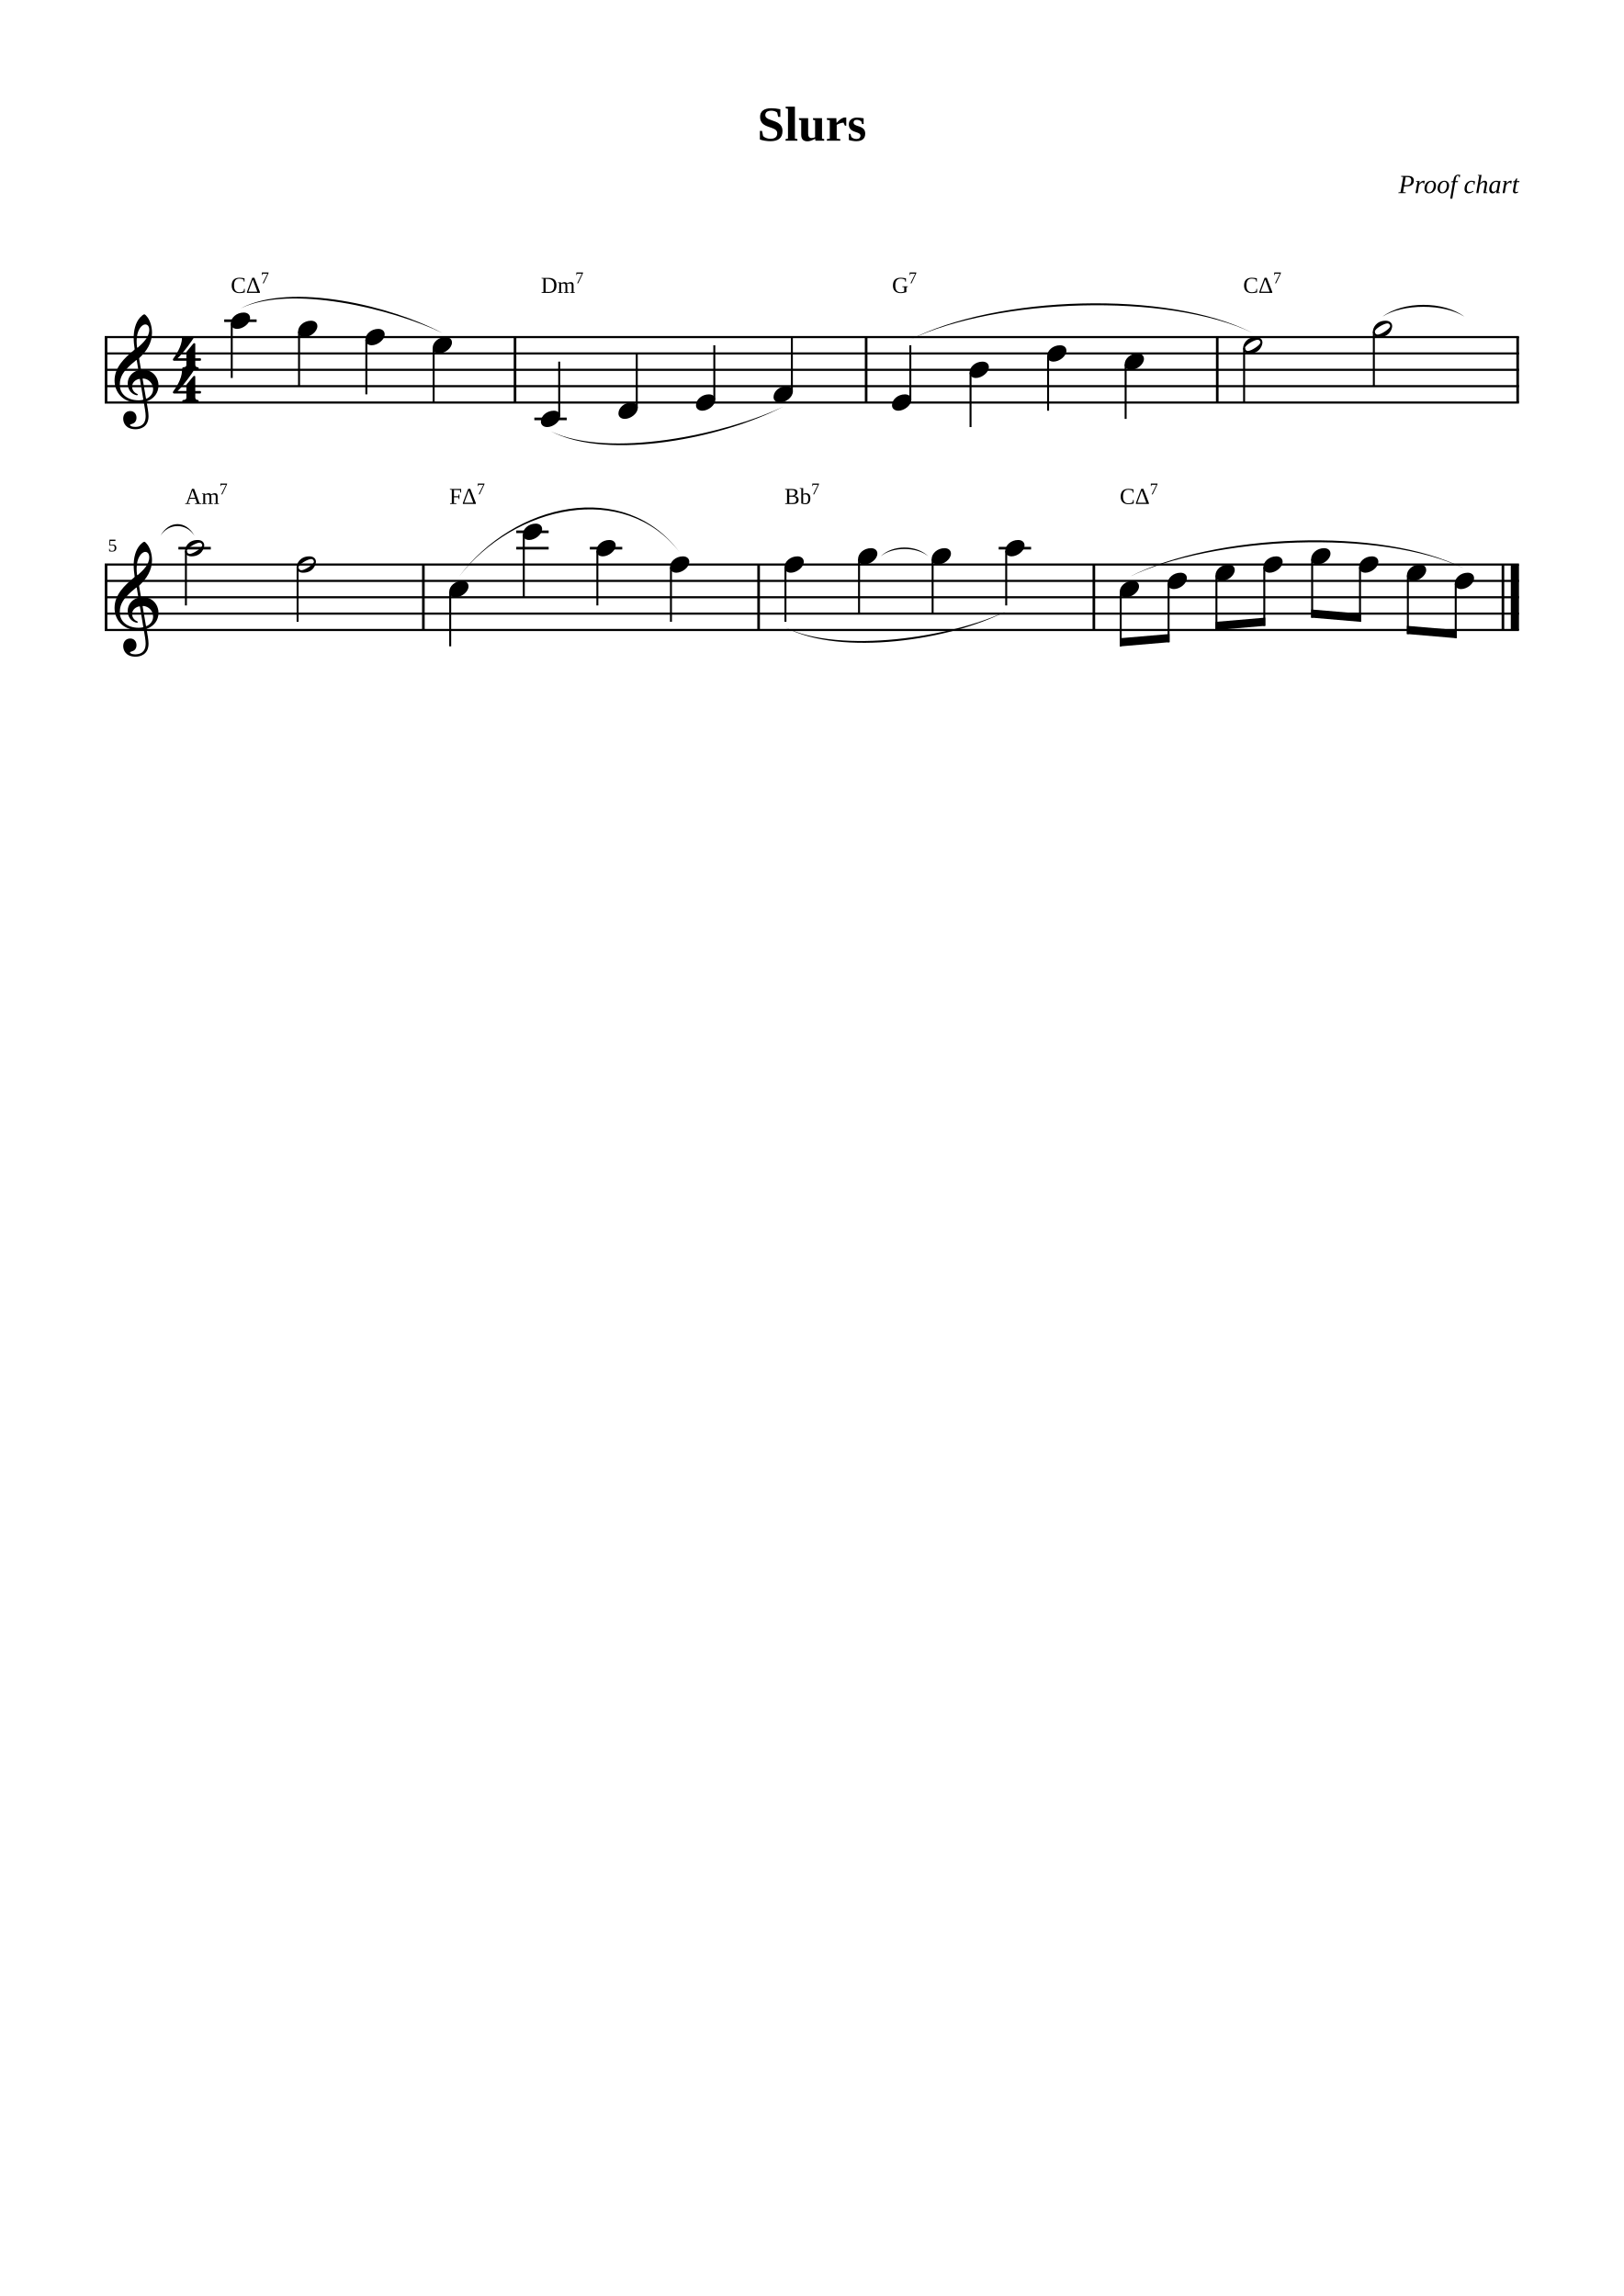
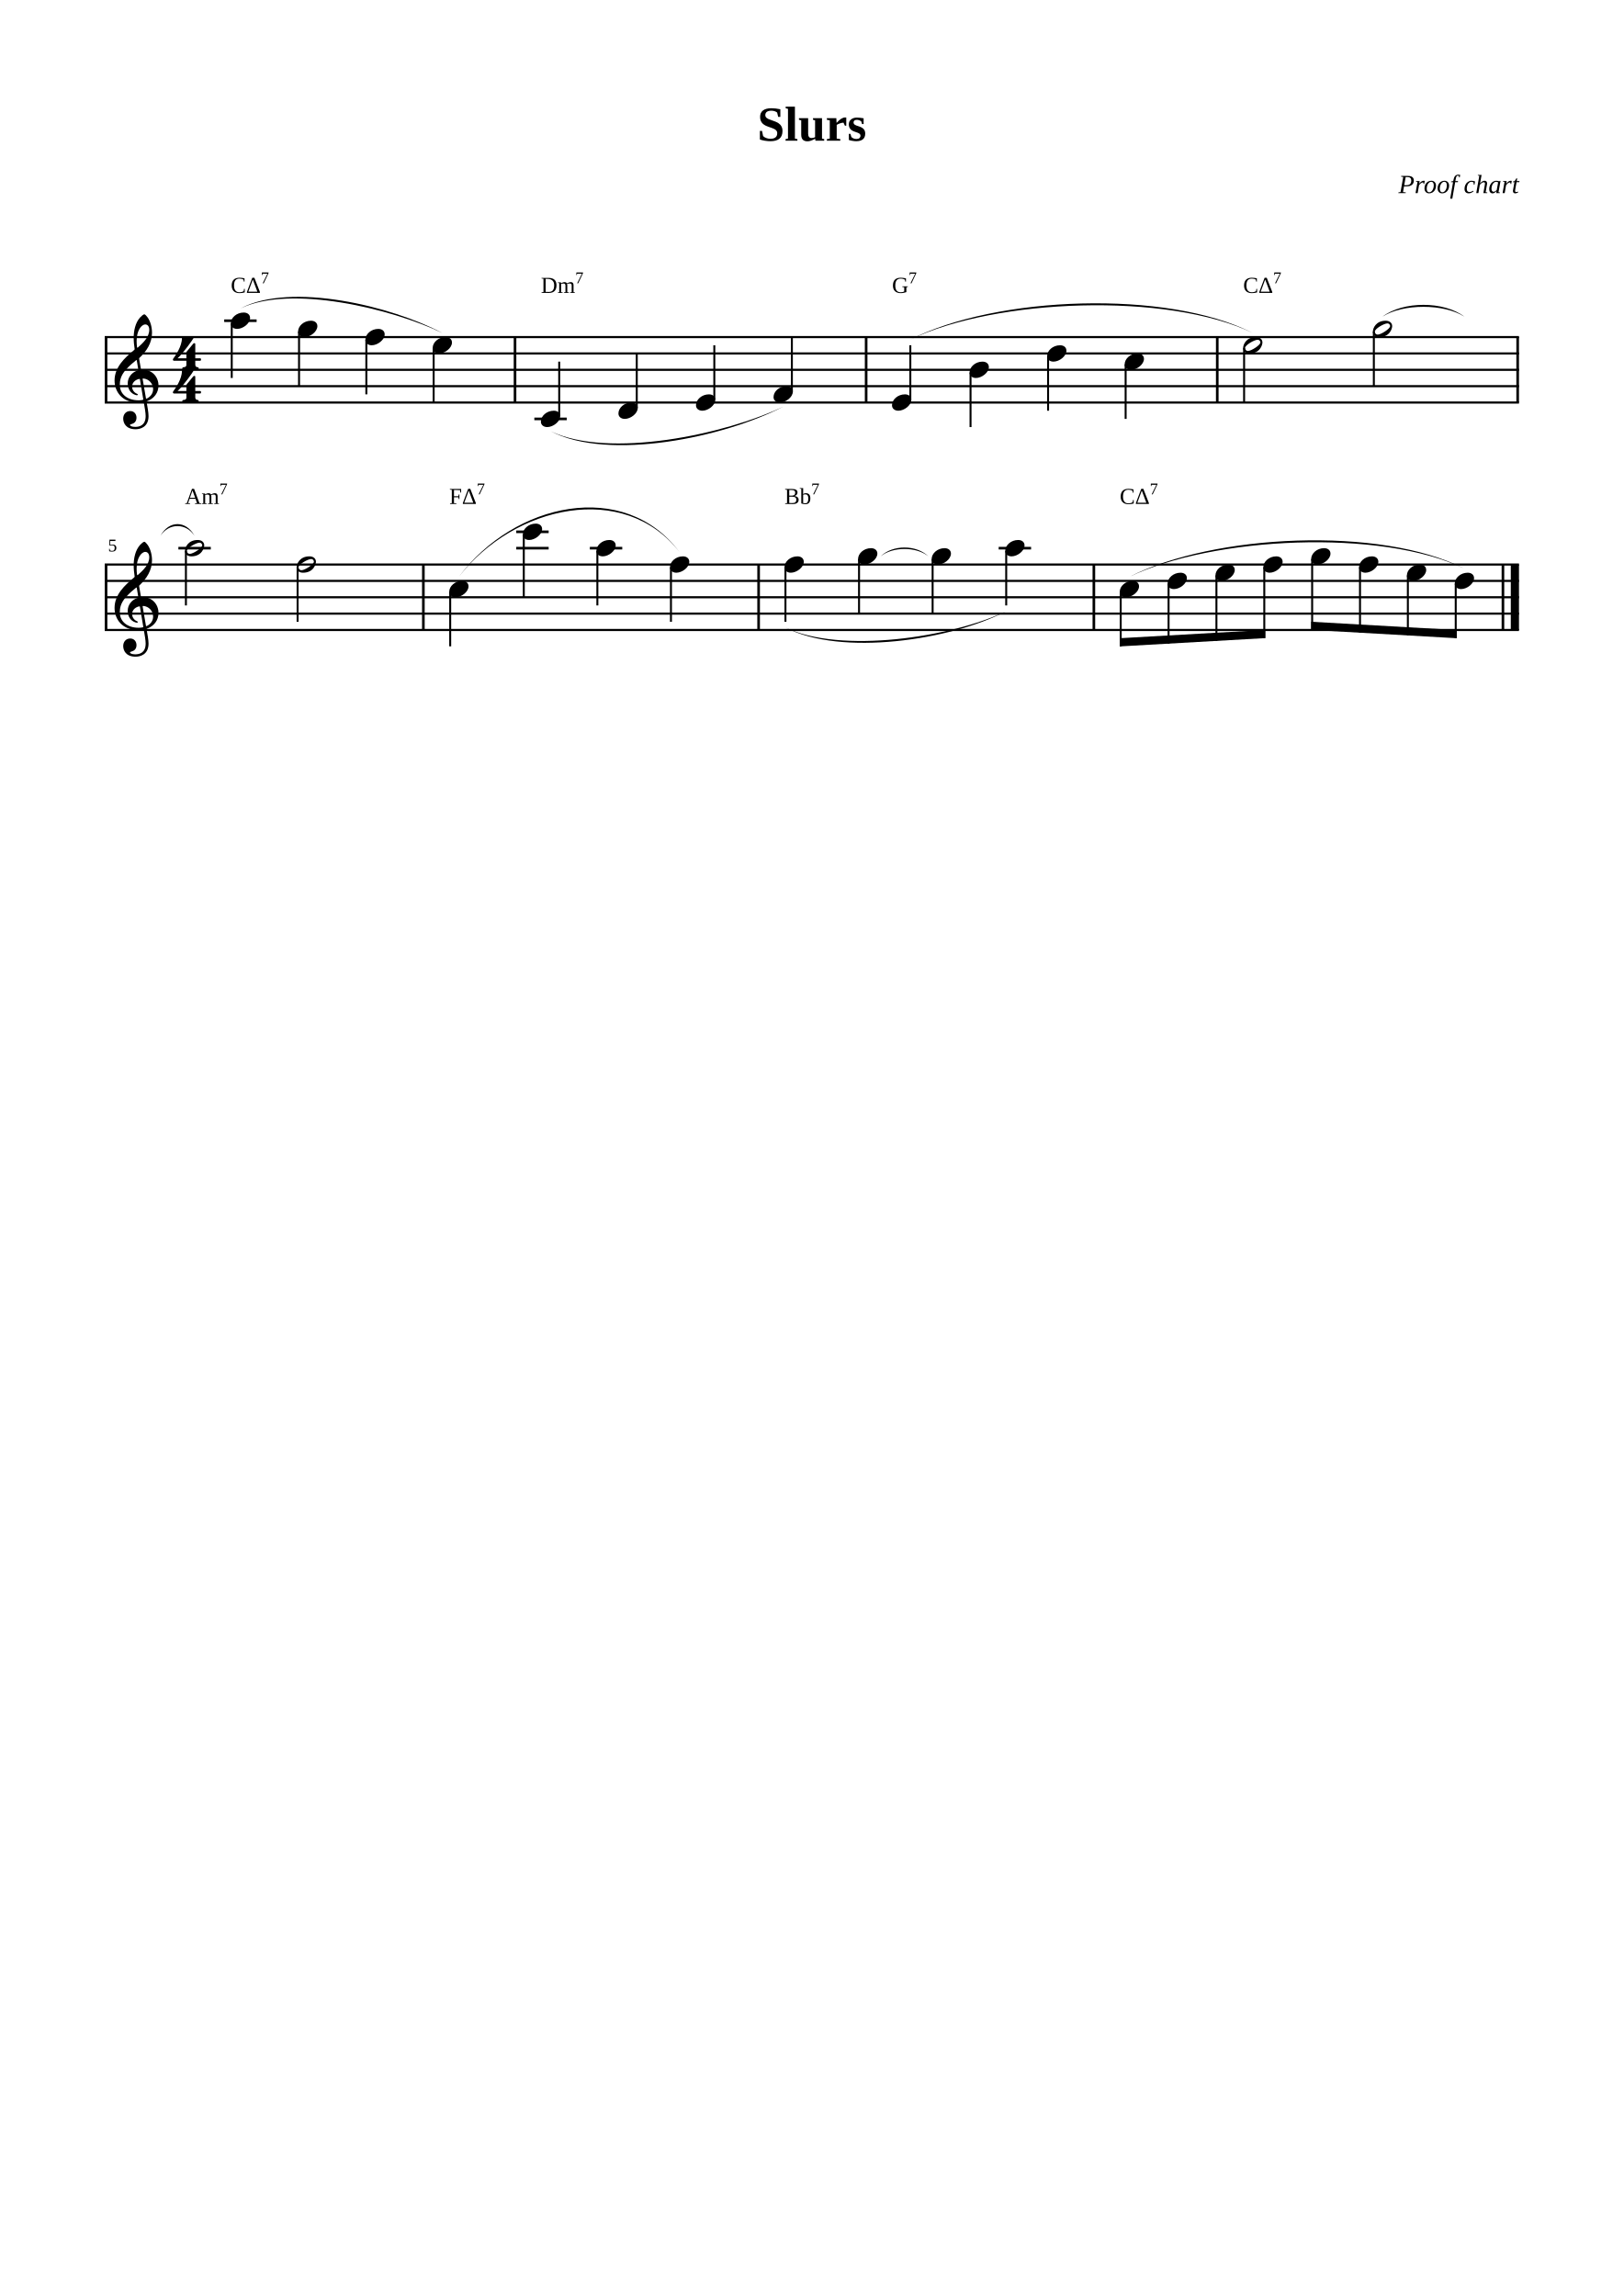
<svg xmlns="http://www.w3.org/2000/svg" viewBox="0 0 992.133 1403.15" width="595.28pt" height="841.89pt">
  <text class="se-title" x="496.067" y="86" font-family="Times New Roman, serif" font-size="30px" font-weight="bold" font-style="normal" text-anchor="middle" fill="#000000" stroke="none">Slurs</text>
  <text class="se-composer" x="928.133" y="118" font-family="Times New Roman, serif" font-size="16px" font-weight="normal" font-style="italic" text-anchor="end" fill="#000000" stroke="none">Proof chart</text>
  <rect class="se-stafflines" x="64" y="205.35" width="864.133" height="1.3" fill="#000000" />
  <rect class="se-stafflines" x="64" y="215.35" width="864.133" height="1.3" fill="#000000" />
  <rect class="se-stafflines" x="64" y="225.35" width="864.133" height="1.3" fill="#000000" />
  <rect class="se-stafflines" x="64" y="235.35" width="864.133" height="1.3" fill="#000000" />
  <rect class="se-stafflines" x="64" y="245.35" width="864.133" height="1.3" fill="#000000" />
  <rect class="se-barline se-barline-single" x="64" y="206" width="1.6" height="40" fill="#000000" />
  <path class="se-glyph se-gClef" transform="translate(70,236) scale(0.04,-0.04)" d="M376 415l25 -145c3 -18 3 -18 29 -18c147 0 241 -113 241 -241c0 -113 -67 -198 -168 -238c-14 -6 -15 -5 -13 -17c11 -62 29 -157 29 -214c0 -170 -130 -200 -197 -200c-151 0 -190 98 -190 163c0 62 40 115 107 115c61 0 96 -47 96 -102c0 -58 -36 -85 -67 -94 c-23 -7 -32 -10 -32 -17c0 -13 26 -29 80 -29c59 0 159 18 159 166c0 47 -15 134 -27 201c-2 12 -4 11 -15 9c-20 -4 -46 -6 -69 -6c-245 0 -364 165 -364 339c0 202 153 345 297 464c12 10 11 12 9 24c-7 41 -14 106 -14 164c0 104 24 229 98 311c20 22 51 48 65 48 c11 0 37 -28 52 -50c41 -60 65 -146 65 -233c0 -153 -82 -280 -190 -381c-6 -6 -8 -7 -6 -19zM470 943c-61 0 -133 -96 -133 -252c0 -32 2 -66 6 -92c2 -13 6 -14 13 -8c79 69 174 159 174 270c0 55 -27 82 -60 82zM361 262l-21 128c-2 11 -4 12 -14 4 c-47 -38 -93 -75 -153 -142c-83 -94 -93 -173 -93 -232c0 -139 113 -236 288 -236c20 0 40 2 56 5c15 3 16 3 14 14l-50 298c-2 11 -4 12 -20 8c-61 -17 -100 -60 -100 -117c0 -46 30 -89 72 -107c7 -3 15 -6 15 -13c0 -6 -4 -11 -12 -11c-7 0 -19 3 -27 6 c-68 23 -115 87 -115 177c0 85 57 164 145 194c18 6 18 5 15 24zM430 103l49 -285c2 -12 4 -12 16 -6c56 28 94 79 94 142c0 88 -67 156 -148 163c-12 1 -13 -2 -11 -14z" fill="#000000" stroke="none" />
  <path class="se-glyph se-timeSig4" transform="translate(104.84,216) scale(0.04,-0.04)" d="M362 -74h73c11 0 15 -7 15 -19s-5 -19 -15 -19h-73v-59c0 -32 21 -38 31 -38s22 -6 22 -20s-10 -21 -20 -21h-213c-15 0 -19 11 -19 21s7 19 23 19c18 0 40 8 40 35v63h-186c-12 0 -20 7 -20 17c0 3 1 7 3 12l1 1v1l6 8c30 42 128 181 128 305c0 16 14 19 23 19 c8 0 53 -2 71 -2s59 2 68 2c8 0 15 -6 15 -15l-1 -3c-3 -12 -163 -239 -243 -307h135v84c0 12 5 18 9 23l95 115c6 7 11 9 20 9c11 0 12 -9 12 -17v-214z" fill="#000000" stroke="none" />
  <path class="se-glyph se-timeSig4" transform="translate(104.84,236) scale(0.04,-0.04)" d="M362 -74h73c11 0 15 -7 15 -19s-5 -19 -15 -19h-73v-59c0 -32 21 -38 31 -38s22 -6 22 -20s-10 -21 -20 -21h-213c-15 0 -19 11 -19 21s7 19 23 19c18 0 40 8 40 35v63h-186c-12 0 -20 7 -20 17c0 3 1 7 3 12l1 1v1l6 8c30 42 128 181 128 305c0 16 14 19 23 19 c8 0 53 -2 71 -2s59 2 68 2c8 0 15 -6 15 -15l-1 -3c-3 -12 -163 -239 -243 -307h135v84c0 12 5 18 9 23l95 115c6 7 11 9 20 9c11 0 12 -9 12 -17v-214z" fill="#000000" stroke="none" />
  <text class="se-chord" x="141" y="179" font-family="Times New Roman, serif" font-size="14px" font-weight="normal" font-style="normal" text-anchor="start" fill="#000000" stroke="none">CΔ<tspan font-size="10.08px" dy="-5.88">7</tspan>
  </text>
  <rect class="se-ledgerline" x="137" y="195.2" width="19.8" height="1.6" fill="#000000" />
  <path class="se-glyph se-noteheadBlack" transform="translate(141,196) scale(0.04,-0.04)" d="M97 -125c-54 0 -97 31 -97 83c0 86 88 167 198 167c57 0 97 -32 97 -83c0 -85 -109 -167 -198 -167z" fill="#000000" stroke="none" />
  <rect class="se-stem" x="141" y="197.68" width="1.2" height="33.32" fill="#000000" />
  <path class="se-glyph se-noteheadBlack" transform="translate(182.123,201) scale(0.04,-0.04)" d="M97 -125c-54 0 -97 31 -97 83c0 86 88 167 198 167c57 0 97 -32 97 -83c0 -85 -109 -167 -198 -167z" fill="#000000" stroke="none" />
  <rect class="se-stem" x="182.123" y="202.68" width="1.2" height="33.32" fill="#000000" />
  <path class="se-glyph se-noteheadBlack" transform="translate(223.246,206) scale(0.04,-0.04)" d="M97 -125c-54 0 -97 31 -97 83c0 86 88 167 198 167c57 0 97 -32 97 -83c0 -85 -109 -167 -198 -167z" fill="#000000" stroke="none" />
  <rect class="se-stem" x="223.246" y="207.68" width="1.2" height="33.32" fill="#000000" />
  <path class="se-glyph se-noteheadBlack" transform="translate(264.369,211) scale(0.04,-0.04)" d="M97 -125c-54 0 -97 31 -97 83c0 86 88 167 198 167c57 0 97 -32 97 -83c0 -85 -109 -167 -198 -167z" fill="#000000" stroke="none" />
  <rect class="se-stem" x="264.369" y="212.68" width="1.2" height="33.32" fill="#000000" />
  <rect class="se-barline se-barline-single" x="313.893" y="206" width="1.6" height="40" fill="#000000" />
  <text class="se-chord" x="330.493" y="179" font-family="Times New Roman, serif" font-size="14px" font-weight="normal" font-style="normal" text-anchor="start" fill="#000000" stroke="none">Dm<tspan font-size="10.08px" dy="-5.88">7</tspan>
  </text>
  <rect class="se-ledgerline" x="326.493" y="255.2" width="19.8" height="1.6" fill="#000000" />
  <path class="se-glyph se-noteheadBlack" transform="translate(330.493,256) scale(0.04,-0.04)" d="M97 -125c-54 0 -97 31 -97 83c0 86 88 167 198 167c57 0 97 -32 97 -83c0 -85 -109 -167 -198 -167z" fill="#000000" stroke="none" />
  <rect class="se-stem" x="341.093" y="221" width="1.2" height="33.32" fill="#000000" />
  <path class="se-glyph se-noteheadBlack" transform="translate(377.878,251) scale(0.04,-0.04)" d="M97 -125c-54 0 -97 31 -97 83c0 86 88 167 198 167c57 0 97 -32 97 -83c0 -85 -109 -167 -198 -167z" fill="#000000" stroke="none" />
  <rect class="se-stem" x="388.478" y="216" width="1.2" height="33.32" fill="#000000" />
  <path class="se-glyph se-noteheadBlack" transform="translate(425.264,246) scale(0.04,-0.04)" d="M97 -125c-54 0 -97 31 -97 83c0 86 88 167 198 167c57 0 97 -32 97 -83c0 -85 -109 -167 -198 -167z" fill="#000000" stroke="none" />
  <rect class="se-stem" x="435.864" y="211" width="1.2" height="33.32" fill="#000000" />
  <path class="se-glyph se-noteheadBlack" transform="translate(472.65,241) scale(0.04,-0.04)" d="M97 -125c-54 0 -97 31 -97 83c0 86 88 167 198 167c57 0 97 -32 97 -83c0 -85 -109 -167 -198 -167z" fill="#000000" stroke="none" />
  <rect class="se-stem" x="483.25" y="206" width="1.2" height="33.32" fill="#000000" />
  <rect class="se-barline se-barline-single" x="528.436" y="206" width="1.6" height="40" fill="#000000" />
  <text class="se-chord" x="545.036" y="179" font-family="Times New Roman, serif" font-size="14px" font-weight="normal" font-style="normal" text-anchor="start" fill="#000000" stroke="none">G<tspan font-size="10.08px" dy="-5.88">7</tspan>
  </text>
  <path class="se-glyph se-noteheadBlack" transform="translate(545.036,246) scale(0.04,-0.04)" d="M97 -125c-54 0 -97 31 -97 83c0 86 88 167 198 167c57 0 97 -32 97 -83c0 -85 -109 -167 -198 -167z" fill="#000000" stroke="none" />
  <rect class="se-stem" x="555.636" y="211" width="1.2" height="33.32" fill="#000000" />
  <path class="se-glyph se-noteheadBlack" transform="translate(592.422,226) scale(0.04,-0.04)" d="M97 -125c-54 0 -97 31 -97 83c0 86 88 167 198 167c57 0 97 -32 97 -83c0 -85 -109 -167 -198 -167z" fill="#000000" stroke="none" />
  <rect class="se-stem" x="592.422" y="227.68" width="1.2" height="33.32" fill="#000000" />
  <path class="se-glyph se-noteheadBlack" transform="translate(639.808,216) scale(0.04,-0.04)" d="M97 -125c-54 0 -97 31 -97 83c0 86 88 167 198 167c57 0 97 -32 97 -83c0 -85 -109 -167 -198 -167z" fill="#000000" stroke="none" />
  <rect class="se-stem" x="639.808" y="217.68" width="1.2" height="33.32" fill="#000000" />
  <path class="se-glyph se-noteheadBlack" transform="translate(687.194,221) scale(0.04,-0.04)" d="M97 -125c-54 0 -97 31 -97 83c0 86 88 167 198 167c57 0 97 -32 97 -83c0 -85 -109 -167 -198 -167z" fill="#000000" stroke="none" />
  <rect class="se-stem" x="687.194" y="222.68" width="1.2" height="33.32" fill="#000000" />
  <rect class="se-barline se-barline-single" x="742.979" y="206" width="1.6" height="40" fill="#000000" />
  <text class="se-chord" x="759.579" y="179" font-family="Times New Roman, serif" font-size="14px" font-weight="normal" font-style="normal" text-anchor="start" fill="#000000" stroke="none">CΔ<tspan font-size="10.08px" dy="-5.88">7</tspan>
  </text>
  <path class="se-glyph se-noteheadHalf" transform="translate(759.579,211) scale(0.04,-0.04)" d="M97 -125c-55 0 -97 30 -97 83c0 52 47 167 196 167c58 0 99 -32 99 -83c0 -33 -33 -167 -198 -167zM75 -87c48 0 189 88 189 131c0 7 -3 13 -6 19c-7 12 -18 21 -37 21c-47 0 -192 -79 -192 -128c0 -7 3 -14 6 -20c7 -12 19 -23 40 -23z" fill="#000000" stroke="none" />
  <rect class="se-stem" x="759.579" y="212.68" width="1.2" height="33.32" fill="#000000" />
  <path class="se-glyph se-noteheadHalf" transform="translate(838.856,201) scale(0.04,-0.04)" d="M97 -125c-55 0 -97 30 -97 83c0 52 47 167 196 167c58 0 99 -32 99 -83c0 -33 -33 -167 -198 -167zM75 -87c48 0 189 88 189 131c0 7 -3 13 -6 19c-7 12 -18 21 -37 21c-47 0 -192 -79 -192 -128c0 -7 3 -14 6 -20c7 -12 19 -23 40 -23z" fill="#000000" stroke="none" />
  <rect class="se-stem" x="838.856" y="202.68" width="1.2" height="33.32" fill="#000000" />
  <rect class="se-barline se-barline-single" x="926.533" y="206" width="1.6" height="40" fill="#000000" />
  <path class="se-slur" d="M146.9 188.5C177.742 173.696 239.427 188.696 270.269 203.5C239.427 187.096 177.742 172.096 146.9 188.5Z" fill="#000000" stroke="none" />
  <path class="se-slur" d="M336.393 263.5C371.932 280.559 443.011 265.559 478.55 248.5C443.011 267.159 371.932 282.159 336.393 263.5Z" fill="#000000" stroke="none" />
  <path class="se-slur" d="M556.236 207.5C608.547 182.391 713.169 178.391 765.479 203.5C713.169 176.791 608.547 180.791 556.236 207.5Z" fill="#000000" stroke="none" />
  <path class="se-slur" d="M844.756 193.5C857.256 185.5 882.256 185.5 894.756 193.5C882.256 183.9 857.256 183.9 844.756 193.5Z" fill="#000000" stroke="none" />
  <rect class="se-stafflines" x="64" y="344.35" width="864.133" height="1.3" fill="#000000" />
  <rect class="se-stafflines" x="64" y="354.35" width="864.133" height="1.3" fill="#000000" />
  <rect class="se-stafflines" x="64" y="364.35" width="864.133" height="1.3" fill="#000000" />
  <rect class="se-stafflines" x="64" y="374.35" width="864.133" height="1.3" fill="#000000" />
  <rect class="se-stafflines" x="64" y="384.35" width="864.133" height="1.3" fill="#000000" />
  <rect class="se-barline se-barline-single" x="64" y="345" width="1.6" height="40" fill="#000000" />
  <path class="se-glyph se-gClef" transform="translate(70,375) scale(0.04,-0.04)" d="M376 415l25 -145c3 -18 3 -18 29 -18c147 0 241 -113 241 -241c0 -113 -67 -198 -168 -238c-14 -6 -15 -5 -13 -17c11 -62 29 -157 29 -214c0 -170 -130 -200 -197 -200c-151 0 -190 98 -190 163c0 62 40 115 107 115c61 0 96 -47 96 -102c0 -58 -36 -85 -67 -94 c-23 -7 -32 -10 -32 -17c0 -13 26 -29 80 -29c59 0 159 18 159 166c0 47 -15 134 -27 201c-2 12 -4 11 -15 9c-20 -4 -46 -6 -69 -6c-245 0 -364 165 -364 339c0 202 153 345 297 464c12 10 11 12 9 24c-7 41 -14 106 -14 164c0 104 24 229 98 311c20 22 51 48 65 48 c11 0 37 -28 52 -50c41 -60 65 -146 65 -233c0 -153 -82 -280 -190 -381c-6 -6 -8 -7 -6 -19zM470 943c-61 0 -133 -96 -133 -252c0 -32 2 -66 6 -92c2 -13 6 -14 13 -8c79 69 174 159 174 270c0 55 -27 82 -60 82zM361 262l-21 128c-2 11 -4 12 -14 4 c-47 -38 -93 -75 -153 -142c-83 -94 -93 -173 -93 -232c0 -139 113 -236 288 -236c20 0 40 2 56 5c15 3 16 3 14 14l-50 298c-2 11 -4 12 -20 8c-61 -17 -100 -60 -100 -117c0 -46 30 -89 72 -107c7 -3 15 -6 15 -13c0 -6 -4 -11 -12 -11c-7 0 -19 3 -27 6 c-68 23 -115 87 -115 177c0 85 57 164 145 194c18 6 18 5 15 24zM430 103l49 -285c2 -12 4 -12 16 -6c56 28 94 79 94 142c0 88 -67 156 -148 163c-12 1 -13 -2 -11 -14z" fill="#000000" stroke="none" />
  <text class="se-barnumber" x="66" y="337" font-family="Times New Roman, serif" font-size="11px" font-weight="normal" font-style="normal" text-anchor="start" fill="#000000" stroke="none">5</text>
  <text class="se-chord" x="113" y="308" font-family="Times New Roman, serif" font-size="14px" font-weight="normal" font-style="normal" text-anchor="start" fill="#000000" stroke="none">Am<tspan font-size="10.08px" dy="-5.88">7</tspan>
  </text>
  <rect class="se-ledgerline" x="109" y="334.2" width="19.8" height="1.6" fill="#000000" />
  <path class="se-glyph se-noteheadHalf" transform="translate(113,335) scale(0.04,-0.04)" d="M97 -125c-55 0 -97 30 -97 83c0 52 47 167 196 167c58 0 99 -32 99 -83c0 -33 -33 -167 -198 -167zM75 -87c48 0 189 88 189 131c0 7 -3 13 -6 19c-7 12 -18 21 -37 21c-47 0 -192 -79 -192 -128c0 -7 3 -14 6 -20c7 -12 19 -23 40 -23z" fill="#000000" stroke="none" />
  <rect class="se-stem" x="113" y="336.68" width="1.2" height="33.32" fill="#000000" />
  <path class="se-glyph se-noteheadHalf" transform="translate(181.242,345) scale(0.04,-0.04)" d="M97 -125c-55 0 -97 30 -97 83c0 52 47 167 196 167c58 0 99 -32 99 -83c0 -33 -33 -167 -198 -167zM75 -87c48 0 189 88 189 131c0 7 -3 13 -6 19c-7 12 -18 21 -37 21c-47 0 -192 -79 -192 -128c0 -7 3 -14 6 -20c7 -12 19 -23 40 -23z" fill="#000000" stroke="none" />
  <rect class="se-stem" x="181.242" y="346.68" width="1.2" height="33.32" fill="#000000" />
  <rect class="se-barline se-barline-single" x="257.885" y="345" width="1.6" height="40" fill="#000000" />
  <text class="se-chord" x="274.485" y="308" font-family="Times New Roman, serif" font-size="14px" font-weight="normal" font-style="normal" text-anchor="start" fill="#000000" stroke="none">FΔ<tspan font-size="10.08px" dy="-5.88">7</tspan>
  </text>
  <path class="se-glyph se-noteheadBlack" transform="translate(274.485,360) scale(0.04,-0.04)" d="M97 -125c-54 0 -97 31 -97 83c0 86 88 167 198 167c57 0 97 -32 97 -83c0 -85 -109 -167 -198 -167z" fill="#000000" stroke="none" />
  <rect class="se-stem" x="274.485" y="361.68" width="1.2" height="33.32" fill="#000000" />
  <rect class="se-ledgerline" x="315.447" y="334.2" width="19.8" height="1.6" fill="#000000" />
  <rect class="se-ledgerline" x="315.447" y="324.2" width="19.8" height="1.6" fill="#000000" />
  <path class="se-glyph se-noteheadBlack" transform="translate(319.447,325) scale(0.04,-0.04)" d="M97 -125c-54 0 -97 31 -97 83c0 86 88 167 198 167c57 0 97 -32 97 -83c0 -85 -109 -167 -198 -167z" fill="#000000" stroke="none" />
  <rect class="se-stem" x="319.447" y="326.68" width="1.2" height="38.32" fill="#000000" />
  <rect class="se-ledgerline" x="360.409" y="334.2" width="19.8" height="1.6" fill="#000000" />
  <path class="se-glyph se-noteheadBlack" transform="translate(364.409,335) scale(0.04,-0.04)" d="M97 -125c-54 0 -97 31 -97 83c0 86 88 167 198 167c57 0 97 -32 97 -83c0 -85 -109 -167 -198 -167z" fill="#000000" stroke="none" />
  <rect class="se-stem" x="364.409" y="336.68" width="1.2" height="33.32" fill="#000000" />
  <path class="se-glyph se-noteheadBlack" transform="translate(409.371,345) scale(0.04,-0.04)" d="M97 -125c-54 0 -97 31 -97 83c0 86 88 167 198 167c57 0 97 -32 97 -83c0 -85 -109 -167 -198 -167z" fill="#000000" stroke="none" />
  <rect class="se-stem" x="409.371" y="346.68" width="1.2" height="33.32" fill="#000000" />
  <rect class="se-barline se-barline-single" x="462.734" y="345" width="1.6" height="40" fill="#000000" />
  <text class="se-chord" x="479.334" y="308" font-family="Times New Roman, serif" font-size="14px" font-weight="normal" font-style="normal" text-anchor="start" fill="#000000" stroke="none">Bb<tspan font-size="10.08px" dy="-5.88">7</tspan>
  </text>
  <path class="se-glyph se-noteheadBlack" transform="translate(479.334,345) scale(0.04,-0.04)" d="M97 -125c-54 0 -97 31 -97 83c0 86 88 167 198 167c57 0 97 -32 97 -83c0 -85 -109 -167 -198 -167z" fill="#000000" stroke="none" />
  <rect class="se-stem" x="479.334" y="346.68" width="1.2" height="33.32" fill="#000000" />
  <path class="se-glyph se-noteheadBlack" transform="translate(524.296,340) scale(0.04,-0.04)" d="M97 -125c-54 0 -97 31 -97 83c0 86 88 167 198 167c57 0 97 -32 97 -83c0 -85 -109 -167 -198 -167z" fill="#000000" stroke="none" />
  <rect class="se-stem" x="524.296" y="341.68" width="1.2" height="33.32" fill="#000000" />
  <path class="se-glyph se-noteheadBlack" transform="translate(569.258,340) scale(0.04,-0.04)" d="M97 -125c-54 0 -97 31 -97 83c0 86 88 167 198 167c57 0 97 -32 97 -83c0 -85 -109 -167 -198 -167z" fill="#000000" stroke="none" />
  <rect class="se-stem" x="569.258" y="341.68" width="1.2" height="33.32" fill="#000000" />
  <rect class="se-ledgerline" x="610.22" y="334.2" width="19.8" height="1.6" fill="#000000" />
  <path class="se-glyph se-noteheadBlack" transform="translate(614.22,335) scale(0.04,-0.04)" d="M97 -125c-54 0 -97 31 -97 83c0 86 88 167 198 167c57 0 97 -32 97 -83c0 -85 -109 -167 -198 -167z" fill="#000000" stroke="none" />
  <rect class="se-stem" x="614.22" y="336.68" width="1.2" height="33.32" fill="#000000" />
  <rect class="se-barline se-barline-single" x="667.582" y="345" width="1.6" height="40" fill="#000000" />
  <text class="se-chord" x="684.182" y="308" font-family="Times New Roman, serif" font-size="14px" font-weight="normal" font-style="normal" text-anchor="start" fill="#000000" stroke="none">CΔ<tspan font-size="10.08px" dy="-5.88">7</tspan>
  </text>
  <path class="se-glyph se-noteheadBlack" transform="translate(684.182,360) scale(0.04,-0.04)" d="M97 -125c-54 0 -97 31 -97 83c0 86 88 167 198 167c57 0 97 -32 97 -83c0 -85 -109 -167 -198 -167z" fill="#000000" stroke="none" />
  <rect class="se-stem" x="684.182" y="361.68" width="1.2" height="33.32" fill="#000000" />
  <path class="se-glyph se-noteheadBlack" transform="translate(713.426,355) scale(0.04,-0.04)" d="M97 -125c-54 0 -97 31 -97 83c0 86 88 167 198 167c57 0 97 -32 97 -83c0 -85 -109 -167 -198 -167z" fill="#000000" stroke="none" />
-   <rect class="se-stem" x="713.426" y="356.68" width="1.2" height="35.82" fill="#000000" />
+   <rect class="se-stem" x="713.426" y="356.68" width="1.2" height="36.653" fill="#000000" />
  <path class="se-glyph se-noteheadBlack" transform="translate(742.67,350) scale(0.04,-0.04)" d="M97 -125c-54 0 -97 31 -97 83c0 86 88 167 198 167c57 0 97 -32 97 -83c0 -85 -109 -167 -198 -167z" fill="#000000" stroke="none" />
-   <rect class="se-stem" x="742.67" y="351.68" width="1.2" height="33.32" fill="#000000" />
+   <rect class="se-stem" x="742.67" y="351.68" width="1.2" height="39.987" fill="#000000" />
  <path class="se-glyph se-noteheadBlack" transform="translate(771.914,345) scale(0.04,-0.04)" d="M97 -125c-54 0 -97 31 -97 83c0 86 88 167 198 167c57 0 97 -32 97 -83c0 -85 -109 -167 -198 -167z" fill="#000000" stroke="none" />
-   <rect class="se-stem" x="771.914" y="346.68" width="1.2" height="35.82" fill="#000000" />
+   <rect class="se-stem" x="771.914" y="346.68" width="1.2" height="43.32" fill="#000000" />
  <path class="se-glyph se-noteheadBlack" transform="translate(801.158,340) scale(0.04,-0.04)" d="M97 -125c-54 0 -97 31 -97 83c0 86 88 167 198 167c57 0 97 -32 97 -83c0 -85 -109 -167 -198 -167z" fill="#000000" stroke="none" />
-   <rect class="se-stem" x="801.158" y="341.68" width="1.2" height="35.82" fill="#000000" />
+   <rect class="se-stem" x="801.158" y="341.68" width="1.2" height="43.32" fill="#000000" />
  <path class="se-glyph se-noteheadBlack" transform="translate(830.402,345) scale(0.04,-0.04)" d="M97 -125c-54 0 -97 31 -97 83c0 86 88 167 198 167c57 0 97 -32 97 -83c0 -85 -109 -167 -198 -167z" fill="#000000" stroke="none" />
-   <rect class="se-stem" x="830.402" y="346.68" width="1.2" height="33.32" fill="#000000" />
+   <rect class="se-stem" x="830.402" y="346.68" width="1.2" height="39.987" fill="#000000" />
  <path class="se-glyph se-noteheadBlack" transform="translate(859.646,350) scale(0.04,-0.04)" d="M97 -125c-54 0 -97 31 -97 83c0 86 88 167 198 167c57 0 97 -32 97 -83c0 -85 -109 -167 -198 -167z" fill="#000000" stroke="none" />
-   <rect class="se-stem" x="859.646" y="351.68" width="1.2" height="35.82" fill="#000000" />
+   <rect class="se-stem" x="859.646" y="351.68" width="1.2" height="36.653" fill="#000000" />
  <path class="se-glyph se-noteheadBlack" transform="translate(888.889,355) scale(0.04,-0.04)" d="M97 -125c-54 0 -97 31 -97 83c0 86 88 167 198 167c57 0 97 -32 97 -83c0 -85 -109 -167 -198 -167z" fill="#000000" stroke="none" />
  <rect class="se-stem" x="888.889" y="356.68" width="1.2" height="33.32" fill="#000000" />
-   <polygon class="se-beam" points="684.182,395.051 714.626,392.449 714.626,387.449 684.182,390.051" fill="#000000" />
-   <polygon class="se-beam" points="742.67,385.051 773.114,382.449 773.114,377.449 742.67,380.051" fill="#000000" />
-   <polygon class="se-beam" points="801.158,377.449 831.602,380.051 831.602,375.051 801.158,372.449" fill="#000000" />
-   <polygon class="se-beam" points="859.646,387.449 890.089,390.051 890.089,385.051 859.646,382.449" fill="#000000" />
+   <polygon class="se-beam" points="684.182,395.034 773.114,389.966 773.114,384.966 684.182,390.034" fill="#000000" />
+   <polygon class="se-beam" points="801.158,384.966 890.089,390.034 890.089,385.034 801.158,379.966" fill="#000000" />
  <rect class="se-barline se-barline-final" x="917.533" y="345" width="1.6" height="40" fill="#000000" />
  <rect class="se-barline se-barline-final" x="923.133" y="345" width="5" height="40" fill="#000000" />
  <path class="se-tie" d="M538.096 340C545.386 334 559.967 334 567.258 340C559.967 332.8 545.386 332.8 538.096 340Z" fill="#000000" stroke="none" />
  <path class="se-slur" d="M98 327.5C103.225 319.5 113.675 319.5 118.9 327.5C113.675 317.9 103.225 317.9 98 327.5Z" fill="#000000" stroke="none" />
  <path class="se-slur" d="M280.385 352.5C314.107 308.814 381.55 293.814 415.271 337.5C381.55 292.214 314.107 307.214 280.385 352.5Z" fill="#000000" stroke="none" />
  <path class="se-slur" d="M479.934 383.5C513.655 399.686 581.099 389.686 614.82 373.5C581.099 391.286 513.655 401.286 479.934 383.5Z" fill="#000000" stroke="none" />
  <path class="se-slur" d="M690.082 352.5C741.259 327.935 843.613 322.935 894.789 347.5C843.613 321.335 741.259 326.335 690.082 352.5Z" fill="#000000" stroke="none" />
</svg>
